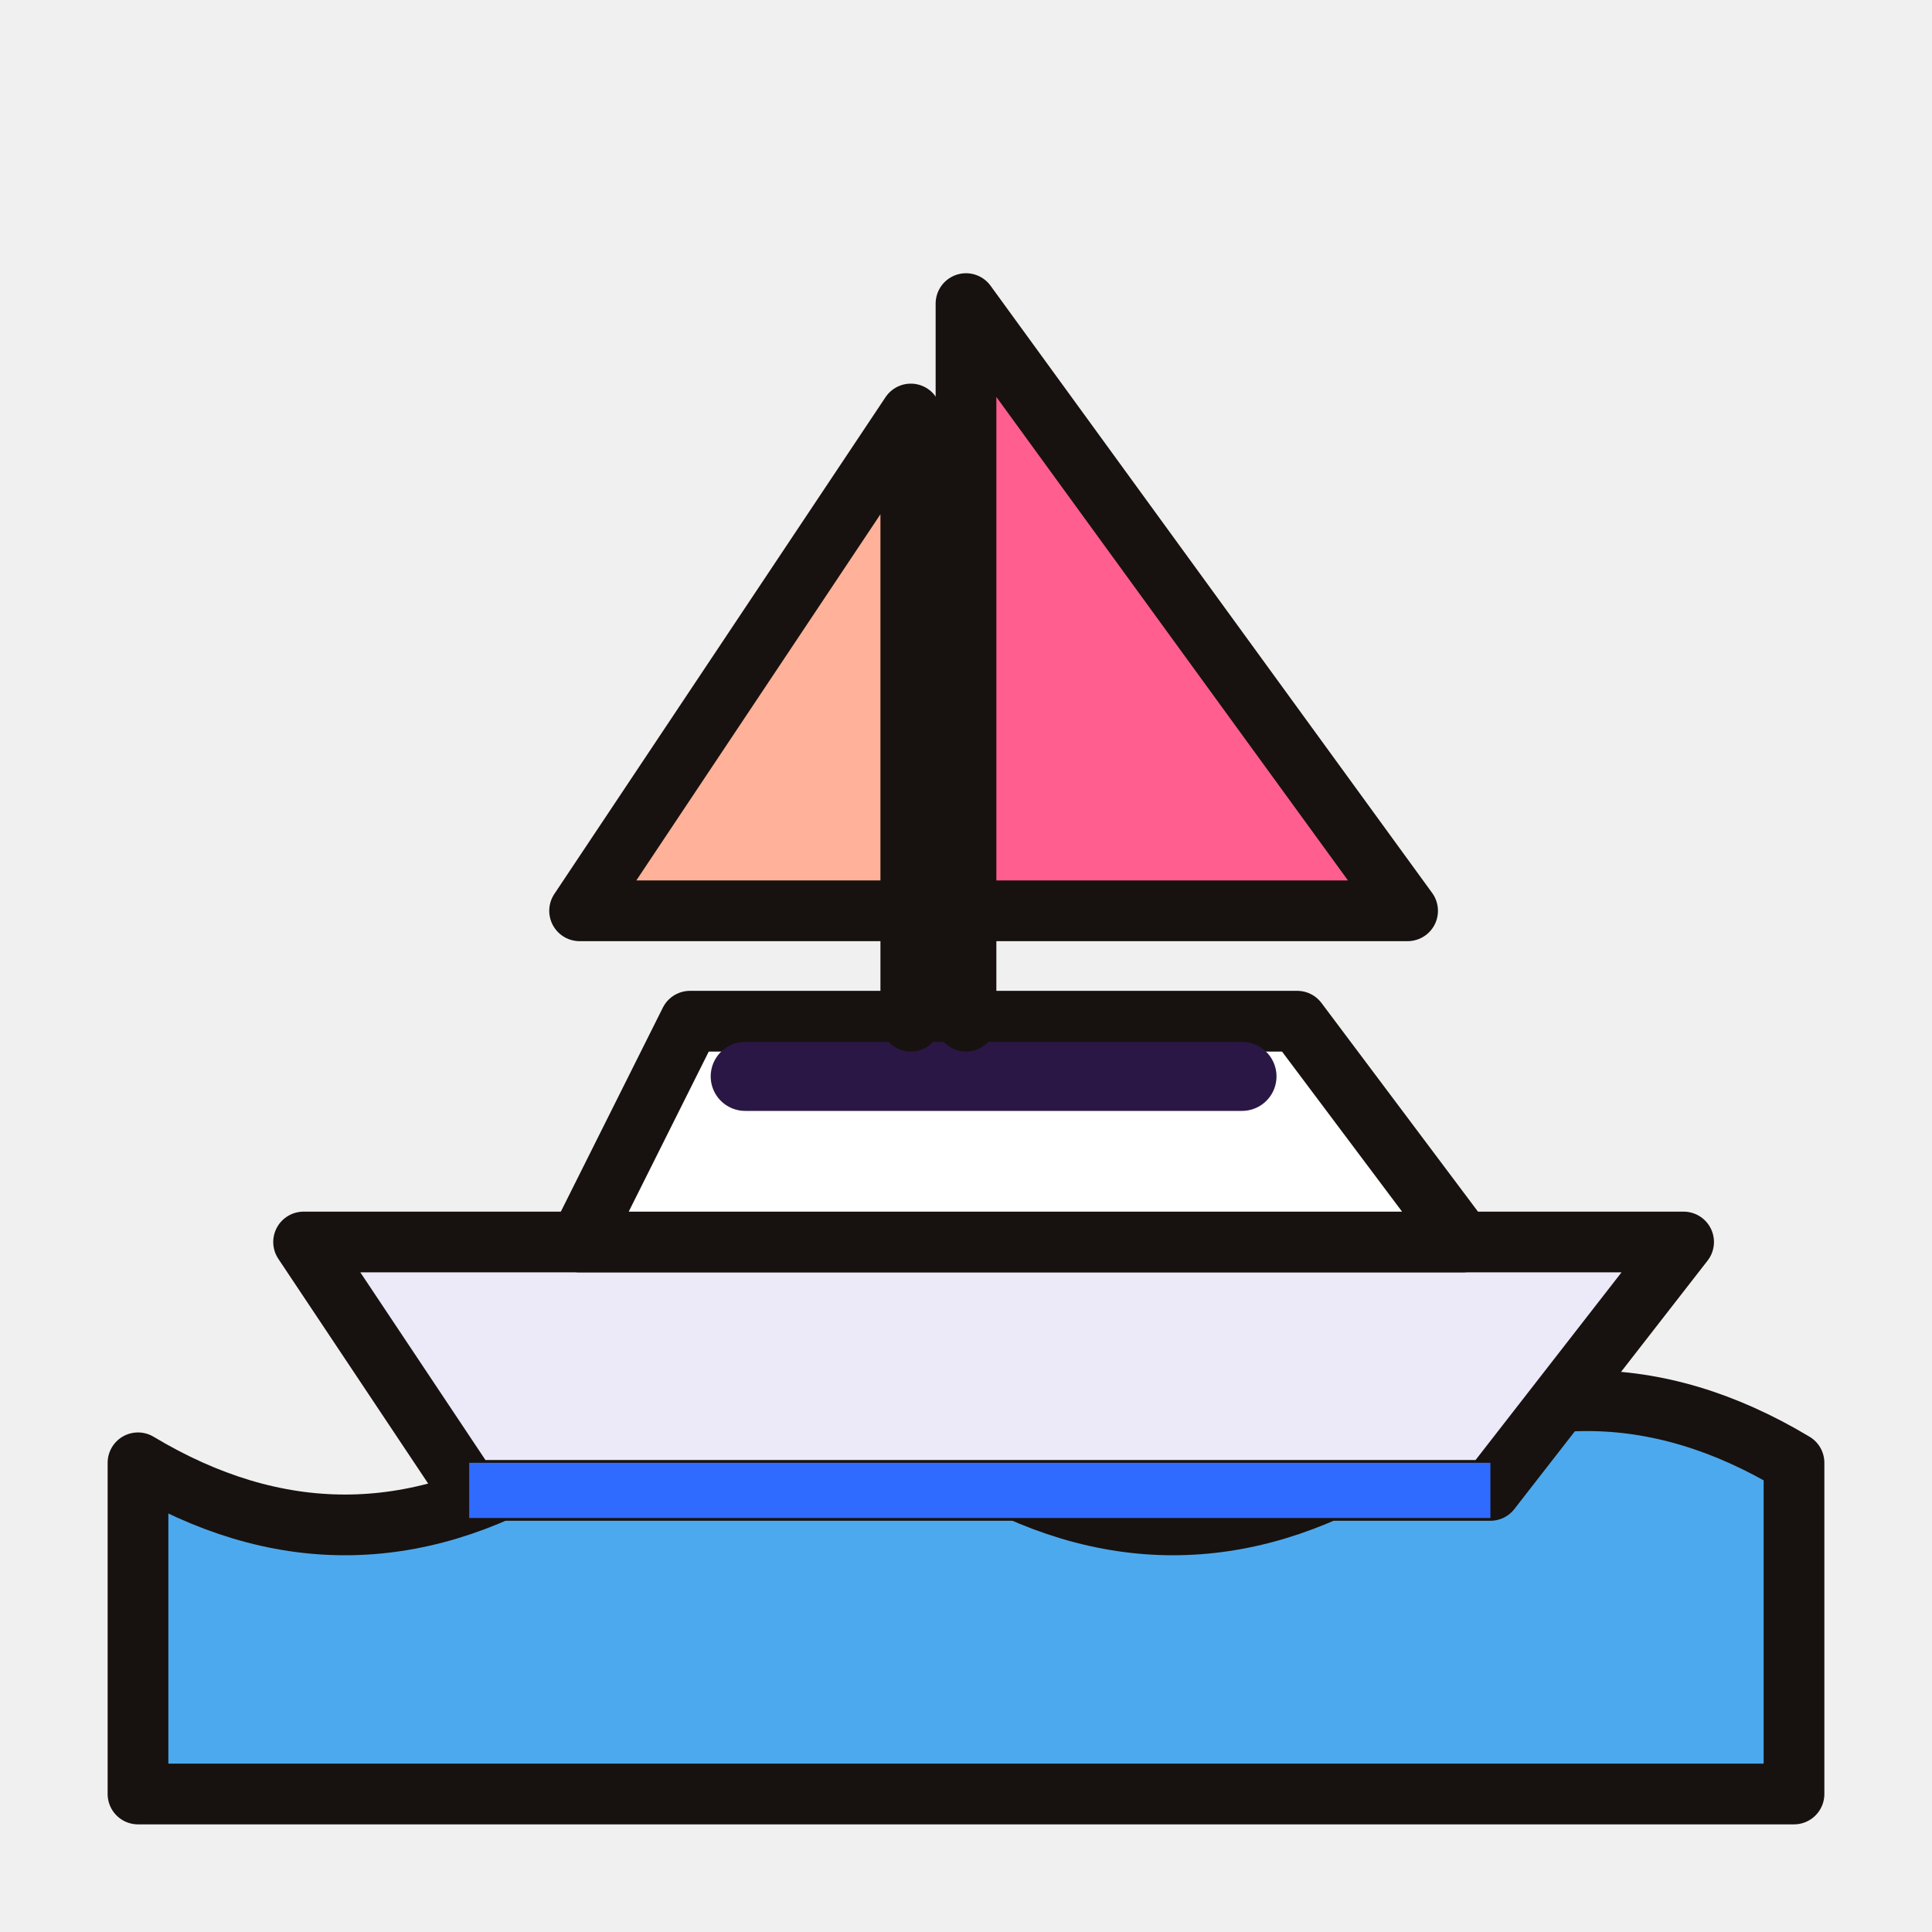
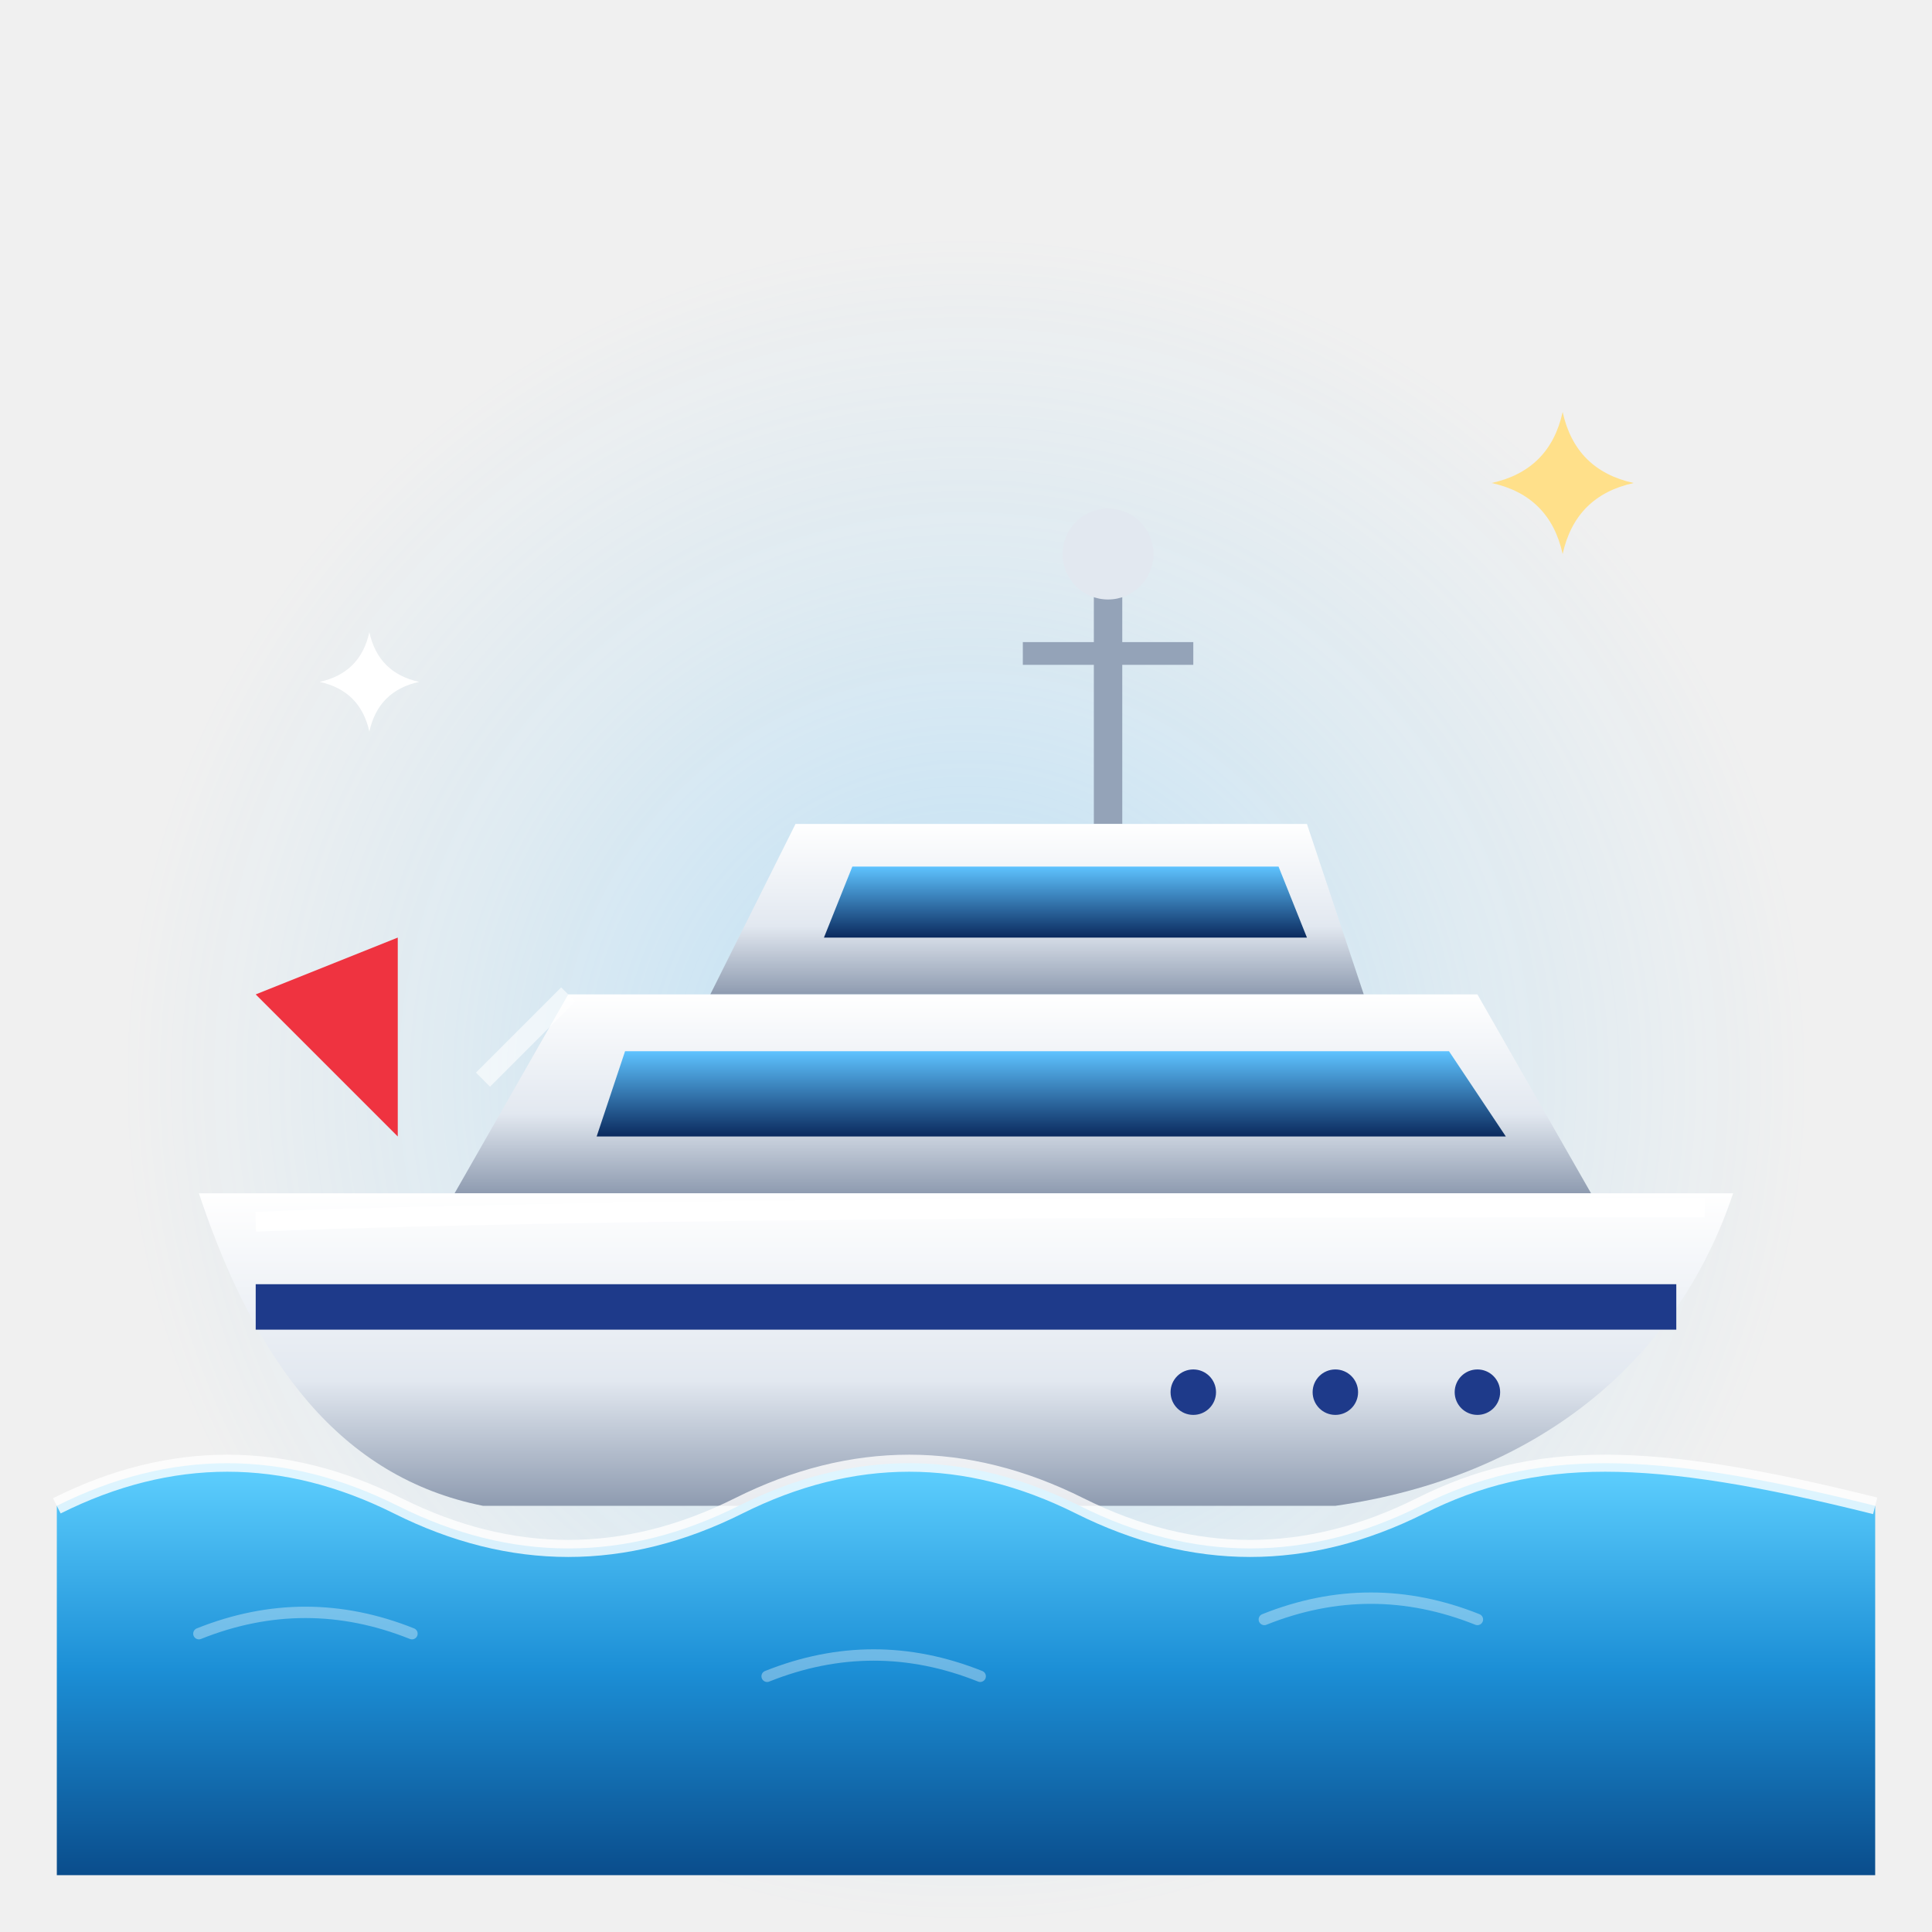
- <svg xmlns="http://www.w3.org/2000/svg" viewBox="-3 -3 70 70">
-   <path d="M2 50c5 3 10 3 15 0s10-3 15 0 10 3 15 0 10-3 15 0v12H2z" fill="#4DA9ED" stroke="#17120F" stroke-width="2.2" stroke-linejoin="round" />
-   <path d="M8 42h50l-7 9H14z" fill="#ECE9F8" stroke="#17120F" stroke-width="2.2" stroke-linejoin="round" />
-   <path d="M14 51h37" stroke="#2F6BFF" stroke-width="2" />
-   <path d="M18 42l4-8h22l6 8z" fill="#fff" stroke="#17120F" stroke-width="2.2" stroke-linejoin="round" />
-   <path d="M24 36h18" stroke="#2B1745" stroke-width="2.5" stroke-linecap="round" />
-   <path d="M32 34V8l16 22H32z" fill="#FF5E8E" stroke="#17120F" stroke-width="2.2" stroke-linejoin="round" />
-   <path d="M30 34V12L18 30h12z" fill="#FFB199" stroke="#17120F" stroke-width="2.2" stroke-linejoin="round" />
+ <svg xmlns="http://www.w3.org/2000/svg" viewBox="-4 -4 136 136">
+   <defs>
+     <radialGradient id="ya_hal" cx="0.5" cy="0.5" r="0.5" fx="0.5" fy="0.5">
+       <stop offset="0" stop-color="#5EC3FF" stop-opacity="0.35" />
+       <stop offset="0.6" stop-color="#5EC3FF" stop-opacity="0.122" />
+       <stop offset="1" stop-color="#5EC3FF" stop-opacity="0" />
+     </radialGradient>
+   </defs>
+   <circle cx="64" cy="72" r="60" fill="url(#ya_hal)" />
+   <defs>
+     <linearGradient id="ya_h" x1="0" y1="0" x2="0" y2="1">
+       <stop offset="0" stop-color="#FFFFFF" />
+       <stop offset="0.6" stop-color="#E2E8F0" />
+       <stop offset="1" stop-color="#8E9BB0" />
+     </linearGradient>
+     <linearGradient id="ya_g" x1="0" y1="0" x2="0" y2="1">
+       <stop offset="0" stop-color="#5EC3FF" />
+       <stop offset="1" stop-color="#0B2A5E" />
+     </linearGradient>
+     <linearGradient id="ya_au" x1="0" y1="0" x2="1" y2="0">
+       <stop offset="0" stop-color="#FFF6C2" />
+       <stop offset="0.35" stop-color="#FFD54A" />
+       <stop offset="0.7" stop-color="#E39A12" />
+       <stop offset="1" stop-color="#9A5A04" />
+     </linearGradient>
+   </defs>
+   <path d="M74 54V36" stroke="#94A3B8" stroke-width="2" />
+   <circle cx="74" cy="35" r="3.2" fill="#E2E8F0" />
+   <path d="M68 42H80" stroke="#94A3B8" stroke-width="1.6" />
+   <path d="M46 66L52 54H88L92 66Z" fill="url(#ya_h)" />
+   <path d="M56 57H86L88 62H54Z" fill="url(#ya_g)" />
+   <path d="M28 80L36 66H100L108 80Z" fill="url(#ya_h)" />
+   <path d="M40 70H98L102 76H38Z" fill="url(#ya_g)" />
+   <path d="M36 66H100" stroke="url(#ya_au)" stroke-width="1.6" />
+   <path d="M10 80H118C114 92 104 100 90 102H30C20 100 14 92 10 80Z" fill="url(#ya_h)" />
+   <path d="M14 88H114" stroke="#1E3A8A" stroke-width="3.2" />
+   <path d="M16 84H112" stroke="url(#ya_au)" stroke-width="1.2" />
+   <circle cx="80" cy="94" r="1.6" fill="#1E3A8A" />
+   <circle cx="90" cy="94" r="1.6" fill="#1E3A8A" />
+   <circle cx="100" cy="94" r="1.6" fill="#1E3A8A" />
+   <path d="M14 82C40 81 80 81 116 81" stroke="#fff" stroke-width="1.4" opacity=".9" />
+   <path d="M30 72L36 66" stroke="#fff" stroke-opacity=".6" stroke-width="1.4" />
+   <path d="M24 76V62L14 66Z" fill="#EF3340" />
+   <g transform="translate(0 96) scale(.5 .5)">
+     <defs>
+       <linearGradient id="wv_g" x1="0" y1="0" x2="0" y2="1">
+         <stop offset="0" stop-color="#5FD0FF" />
+         <stop offset="0.5" stop-color="#1C8FD6" />
+         <stop offset="1" stop-color="#0A4D8C" />
+       </linearGradient>
+     </defs>
+     <path d="M0 12C16 4 32 4 48 12S80 20 96 12 128 4 144 12 176 20 192 12 224 4 256 12V64H0Z" fill="url(#wv_g)" />
+     <path d="M0 12C16 4 32 4 48 12S80 20 96 12 128 4 144 12 176 20 192 12 224 4 256 12" stroke="#fff" stroke-opacity=".8" stroke-width="2.4" fill="none" />
+     <path d="M20 30C30 26 40 26 50 30M100 36C110 32 120 32 130 36M170 28C180 24 190 24 200 28" stroke="#fff" stroke-opacity=".35" stroke-width="1.6" fill="none" stroke-linecap="round" />
+   </g>
+   <path d="M106 25 Q106.9 29.1 111 30 Q106.9 30.9 106 35 Q105.1 30.9 101 30 Q105.1 29.1 106 25Z" fill="#FFE08A" opacity="1" />
+   <path d="M22 40.5 Q22.63 43.37 25.5 44 Q22.63 44.63 22 47.5 Q21.37 44.63 18.5 44 Q21.37 43.37 22 40.5Z" fill="#FFFFFF" opacity="1" />
</svg>
